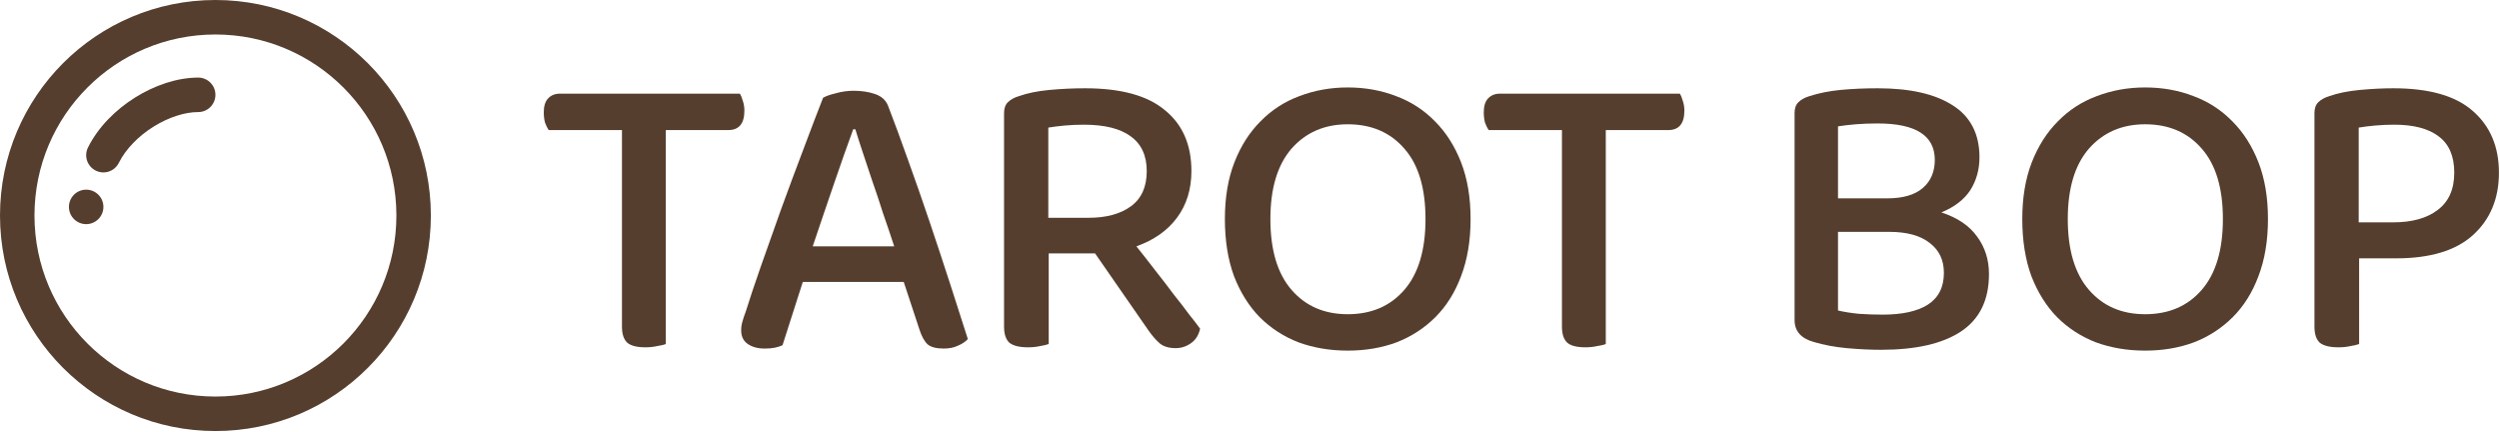
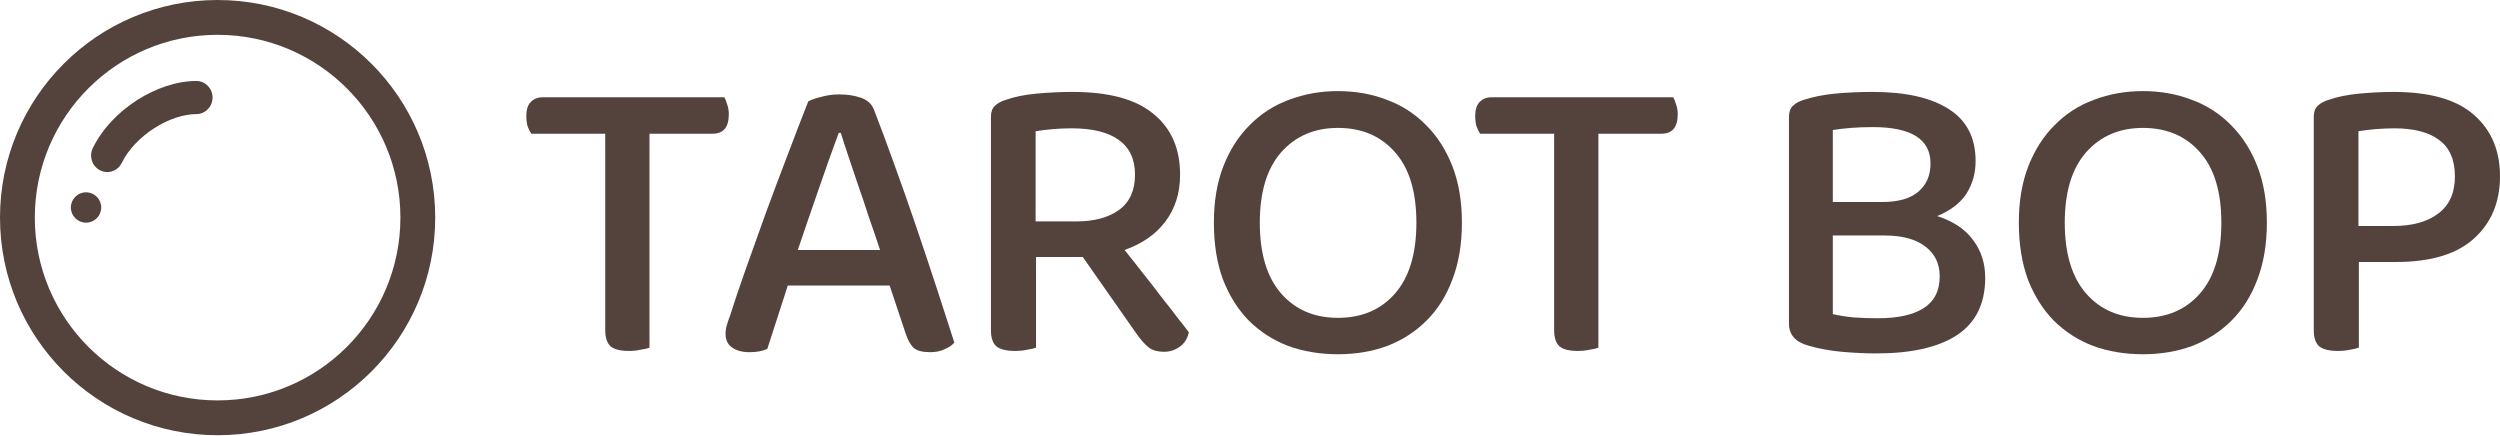
- <svg xmlns="http://www.w3.org/2000/svg" width="145" height="25" viewBox="0 0 145 25" fill="none">
-   <path d="M38.632 7.544V19.952C38.52 20 38.352 20.04 38.128 20.072C37.92 20.12 37.696 20.144 37.456 20.144C36.96 20.144 36.608 20.056 36.4 19.88C36.192 19.688 36.088 19.376 36.088 18.944V7.544H31.84C31.76 7.432 31.688 7.288 31.624 7.112C31.576 6.936 31.552 6.736 31.552 6.512C31.552 6.16 31.632 5.896 31.792 5.72C31.968 5.528 32.2 5.432 32.488 5.432H42.928C42.992 5.528 43.048 5.664 43.096 5.84C43.16 6.016 43.192 6.208 43.192 6.416C43.192 7.168 42.88 7.544 42.256 7.544H38.632Z" fill="#563E2E" />
-   <path d="M52.437 16.352H46.581L45.404 20.024C45.261 20.088 45.108 20.136 44.949 20.168C44.788 20.2 44.596 20.216 44.373 20.216C43.972 20.216 43.645 20.128 43.389 19.952C43.133 19.776 43.005 19.512 43.005 19.16C43.005 18.984 43.029 18.816 43.077 18.656C43.124 18.48 43.188 18.288 43.269 18.08C43.477 17.408 43.764 16.544 44.133 15.488C44.517 14.416 44.916 13.288 45.333 12.104C45.764 10.92 46.197 9.76 46.629 8.624C47.06 7.472 47.437 6.488 47.757 5.672C47.916 5.576 48.164 5.488 48.501 5.408C48.837 5.312 49.181 5.264 49.532 5.264C49.996 5.264 50.413 5.328 50.781 5.456C51.148 5.584 51.397 5.808 51.525 6.128C51.877 7.04 52.261 8.08 52.676 9.248C53.093 10.4 53.508 11.592 53.925 12.824C54.34 14.056 54.74 15.264 55.124 16.448C55.508 17.632 55.852 18.704 56.157 19.664C56.013 19.824 55.821 19.952 55.581 20.048C55.356 20.16 55.084 20.216 54.764 20.216C54.333 20.216 54.02 20.136 53.828 19.976C53.636 19.8 53.477 19.512 53.349 19.112L52.437 16.352ZM49.508 7.496C49.349 7.928 49.172 8.416 48.98 8.96C48.788 9.504 48.589 10.08 48.38 10.688C48.172 11.28 47.965 11.888 47.757 12.512C47.548 13.12 47.349 13.712 47.157 14.288H51.885C51.676 13.648 51.461 13.008 51.236 12.368C51.029 11.712 50.821 11.088 50.612 10.496C50.42 9.904 50.236 9.352 50.06 8.84C49.885 8.312 49.74 7.864 49.629 7.496H49.508Z" fill="#563E2E" />
-   <path d="M60.85 19.952C60.722 20 60.554 20.04 60.346 20.072C60.138 20.12 59.906 20.144 59.65 20.144C59.154 20.144 58.794 20.056 58.57 19.88C58.362 19.688 58.258 19.376 58.258 18.944V6.56C58.258 6.288 58.33 6.08 58.474 5.936C58.634 5.776 58.85 5.656 59.122 5.576C59.618 5.4 60.21 5.28 60.898 5.216C61.586 5.152 62.274 5.12 62.962 5.12C65.042 5.12 66.586 5.544 67.594 6.392C68.618 7.224 69.13 8.4 69.13 9.92C69.13 10.976 68.85 11.88 68.29 12.632C67.746 13.368 66.962 13.92 65.938 14.288C66.322 14.768 66.698 15.248 67.066 15.728C67.434 16.192 67.778 16.64 68.098 17.072C68.434 17.488 68.73 17.872 68.986 18.224C69.258 18.56 69.474 18.84 69.634 19.064C69.554 19.432 69.378 19.712 69.106 19.904C68.834 20.096 68.538 20.192 68.218 20.192C67.834 20.192 67.53 20.104 67.306 19.928C67.082 19.736 66.858 19.48 66.634 19.16L63.538 14.696H60.85V19.952ZM63.154 12.632C64.194 12.632 65.018 12.408 65.626 11.96C66.234 11.512 66.538 10.832 66.538 9.92C66.538 9.024 66.226 8.352 65.602 7.904C64.994 7.456 64.09 7.232 62.89 7.232C62.522 7.232 62.154 7.248 61.786 7.28C61.434 7.312 61.114 7.352 60.826 7.4V12.632H63.154Z" fill="#563E2E" />
-   <path d="M85.328 12.704C85.328 13.952 85.144 15.056 84.776 16.016C84.424 16.96 83.928 17.752 83.288 18.392C82.648 19.032 81.896 19.52 81.032 19.856C80.168 20.176 79.224 20.336 78.2 20.336C77.176 20.336 76.224 20.176 75.344 19.856C74.48 19.52 73.728 19.032 73.088 18.392C72.464 17.752 71.968 16.96 71.6 16.016C71.248 15.056 71.072 13.952 71.072 12.704C71.072 11.456 71.256 10.36 71.624 9.416C71.992 8.472 72.496 7.68 73.136 7.04C73.776 6.384 74.528 5.896 75.392 5.576C76.272 5.24 77.208 5.072 78.2 5.072C79.208 5.072 80.144 5.24 81.008 5.576C81.872 5.896 82.624 6.384 83.264 7.04C83.904 7.68 84.408 8.472 84.776 9.416C85.144 10.36 85.328 11.456 85.328 12.704ZM82.712 12.704C82.712 10.912 82.304 9.552 81.488 8.624C80.672 7.68 79.576 7.208 78.2 7.208C76.856 7.208 75.768 7.68 74.936 8.624C74.12 9.568 73.712 10.928 73.712 12.704C73.712 14.496 74.12 15.864 74.936 16.808C75.752 17.752 76.84 18.224 78.2 18.224C79.576 18.224 80.672 17.752 81.488 16.808C82.304 15.864 82.712 14.496 82.712 12.704Z" fill="#563E2E" />
-   <path d="M93.173 7.544V19.952C93.061 20 92.893 20.04 92.669 20.072C92.461 20.12 92.237 20.144 91.997 20.144C91.501 20.144 91.149 20.056 90.941 19.88C90.733 19.688 90.629 19.376 90.629 18.944V7.544H86.381C86.301 7.432 86.229 7.288 86.165 7.112C86.117 6.936 86.093 6.736 86.093 6.512C86.093 6.16 86.173 5.896 86.333 5.72C86.509 5.528 86.741 5.432 87.029 5.432H97.469C97.533 5.528 97.589 5.664 97.637 5.84C97.701 6.016 97.733 6.208 97.733 6.416C97.733 7.168 97.421 7.544 96.797 7.544H93.173Z" fill="#563E2E" />
-   <path d="M114.855 9.128C114.855 9.832 114.679 10.464 114.327 11.024C113.975 11.568 113.415 12 112.647 12.32C113.575 12.624 114.263 13.088 114.711 13.712C115.175 14.336 115.407 15.064 115.407 15.896C115.407 17.4 114.863 18.512 113.775 19.232C112.703 19.936 111.159 20.288 109.143 20.288C108.519 20.288 107.855 20.256 107.151 20.192C106.463 20.128 105.823 20.008 105.231 19.832C104.495 19.624 104.127 19.2 104.127 18.56V6.56C104.127 6.288 104.199 6.08 104.343 5.936C104.503 5.776 104.719 5.656 104.991 5.576C105.535 5.4 106.135 5.28 106.791 5.216C107.463 5.152 108.183 5.12 108.951 5.12C110.823 5.12 112.271 5.448 113.295 6.104C114.335 6.76 114.855 7.768 114.855 9.128ZM112.791 15.824C112.791 15.088 112.519 14.512 111.975 14.096C111.431 13.664 110.647 13.448 109.623 13.448H106.647V18.008C106.983 18.088 107.383 18.152 107.847 18.2C108.311 18.232 108.775 18.248 109.239 18.248C110.375 18.248 111.247 18.056 111.855 17.672C112.479 17.272 112.791 16.656 112.791 15.824ZM106.647 11.504H109.503C110.415 11.504 111.103 11.304 111.567 10.904C112.031 10.504 112.263 9.96 112.263 9.272C112.263 7.864 111.159 7.16 108.951 7.16C108.487 7.16 108.063 7.176 107.679 7.208C107.295 7.24 106.951 7.28 106.647 7.328V11.504Z" fill="#563E2E" />
-   <path d="M131.595 12.704C131.595 13.952 131.411 15.056 131.043 16.016C130.691 16.96 130.195 17.752 129.555 18.392C128.915 19.032 128.163 19.52 127.299 19.856C126.435 20.176 125.491 20.336 124.467 20.336C123.443 20.336 122.491 20.176 121.611 19.856C120.747 19.52 119.995 19.032 119.355 18.392C118.731 17.752 118.235 16.96 117.867 16.016C117.515 15.056 117.339 13.952 117.339 12.704C117.339 11.456 117.523 10.36 117.891 9.416C118.259 8.472 118.763 7.68 119.403 7.04C120.043 6.384 120.795 5.896 121.659 5.576C122.539 5.24 123.475 5.072 124.467 5.072C125.475 5.072 126.411 5.24 127.275 5.576C128.139 5.896 128.891 6.384 129.531 7.04C130.171 7.68 130.675 8.472 131.043 9.416C131.411 10.36 131.595 11.456 131.595 12.704ZM128.979 12.704C128.979 10.912 128.571 9.552 127.755 8.624C126.939 7.68 125.843 7.208 124.467 7.208C123.123 7.208 122.035 7.68 121.203 8.624C120.387 9.568 119.979 10.928 119.979 12.704C119.979 14.496 120.387 15.864 121.203 16.808C122.019 17.752 123.107 18.224 124.467 18.224C125.843 18.224 126.939 17.752 127.755 16.808C128.571 15.864 128.979 14.496 128.979 12.704Z" fill="#563E2E" />
-   <path d="M136.884 14.984V19.952C136.756 20 136.588 20.04 136.38 20.072C136.172 20.12 135.94 20.144 135.684 20.144C135.188 20.144 134.828 20.056 134.604 19.88C134.396 19.688 134.292 19.376 134.292 18.944V6.56C134.292 6.288 134.364 6.08 134.508 5.936C134.668 5.776 134.884 5.656 135.156 5.576C135.652 5.4 136.244 5.28 136.932 5.216C137.62 5.152 138.268 5.12 138.876 5.12C140.956 5.12 142.492 5.56 143.484 6.44C144.492 7.32 144.996 8.512 144.996 10.016C144.996 11.52 144.492 12.728 143.484 13.64C142.492 14.536 141.004 14.984 139.02 14.984H136.884ZM138.852 12.896C139.956 12.896 140.82 12.656 141.444 12.176C142.084 11.696 142.404 10.976 142.404 10.016C142.404 9.056 142.1 8.352 141.492 7.904C140.9 7.456 140.044 7.232 138.924 7.232C138.556 7.232 138.188 7.248 137.82 7.28C137.468 7.312 137.148 7.352 136.86 7.4V12.896H138.852Z" fill="#563E2E" />
-   <path fill-rule="evenodd" clip-rule="evenodd" d="M12.5 23C18.299 23 23 18.299 23 12.5C23 6.701 18.299 2 12.5 2C6.701 2 2 6.701 2 12.5C2 18.299 6.701 23 12.5 23ZM12.5 25C19.404 25 25 19.404 25 12.5C25 5.596 19.404 0 12.5 0C5.596 0 0 5.596 0 12.5C0 19.404 5.596 25 12.5 25Z" fill="#563E2E" />
-   <path fill-rule="evenodd" clip-rule="evenodd" d="M8.905 7.348C8.026 7.898 7.295 8.645 6.894 9.447C6.647 9.941 6.047 10.141 5.553 9.894C5.059 9.647 4.859 9.047 5.106 8.553C5.705 7.355 6.724 6.352 7.845 5.652C8.962 4.954 10.269 4.5 11.5 4.5C12.052 4.5 12.5 4.948 12.5 5.5C12.5 6.052 12.052 6.5 11.5 6.5C10.731 6.5 9.788 6.796 8.905 7.348Z" fill="#563E2E" />
-   <path d="M6 12C6 12.552 5.552 13 5 13C4.448 13 4 12.552 4 12C4 11.448 4.448 11 5 11C5.552 11 6 11.448 6 12Z" fill="#563E2E" />
+ <svg xmlns="http://www.w3.org/2000/svg" width="247" height="43" viewBox="0 0 247 43" fill="none">
+   <path d="M64.17 13.211V34.346C63.977 34.428 63.689 34.496 63.303 34.55C62.946 34.632 62.561 34.673 62.148 34.673C61.296 34.673 60.691 34.523 60.333 34.223C59.976 33.896 59.797 33.365 59.797 32.629V13.211H52.495C52.358 13.02 52.234 12.775 52.124 12.475C52.041 12.175 52 11.834 52 11.453C52 10.853 52.138 10.404 52.413 10.104C52.715 9.777 53.114 9.613 53.609 9.613H71.554C71.664 9.777 71.761 10.008 71.843 10.308C71.953 10.608 72.008 10.935 72.008 11.289C72.008 12.57 71.472 13.211 70.399 13.211H64.17Z" fill="#54433D" />
+   <path d="M87.899 28.214H77.833L75.811 34.469C75.564 34.578 75.302 34.659 75.027 34.714C74.752 34.768 74.422 34.796 74.037 34.796C73.35 34.796 72.786 34.646 72.346 34.346C71.906 34.046 71.686 33.596 71.686 32.997C71.686 32.697 71.727 32.411 71.81 32.138C71.892 31.839 72.002 31.512 72.14 31.157C72.497 30.013 72.992 28.541 73.625 26.742C74.285 24.916 74.972 22.995 75.687 20.978C76.43 18.961 77.173 16.985 77.915 15.05C78.658 13.088 79.304 11.412 79.854 10.022C80.129 9.858 80.555 9.709 81.133 9.572C81.71 9.409 82.302 9.327 82.907 9.327C83.704 9.327 84.419 9.436 85.052 9.654C85.685 9.872 86.111 10.254 86.331 10.799C86.936 12.352 87.596 14.124 88.311 16.113C89.026 18.076 89.741 20.106 90.456 22.204C91.171 24.303 91.859 26.361 92.519 28.377C93.179 30.394 93.77 32.22 94.293 33.855C94.045 34.128 93.715 34.346 93.303 34.509C92.918 34.7 92.45 34.796 91.9 34.796C91.158 34.796 90.621 34.659 90.291 34.387C89.961 34.087 89.686 33.596 89.466 32.915L87.899 28.214ZM82.866 13.129C82.591 13.865 82.288 14.696 81.958 15.623C81.628 16.549 81.284 17.53 80.927 18.566C80.569 19.574 80.212 20.61 79.854 21.673C79.496 22.709 79.153 23.717 78.823 24.698H86.95C86.592 23.608 86.221 22.518 85.836 21.428C85.478 20.31 85.121 19.247 84.763 18.239C84.433 17.231 84.117 16.29 83.814 15.418C83.512 14.519 83.264 13.756 83.072 13.129H82.866Z" fill="#54433D" />
+   <path d="M102.361 34.346C102.141 34.428 101.852 34.496 101.494 34.55C101.137 34.632 100.738 34.673 100.298 34.673C99.445 34.673 98.826 34.523 98.442 34.223C98.084 33.896 97.905 33.365 97.905 32.629V11.535C97.905 11.071 98.029 10.717 98.276 10.472C98.552 10.199 98.923 9.995 99.39 9.858C100.243 9.559 101.26 9.354 102.443 9.245C103.626 9.136 104.808 9.082 105.991 9.082C109.566 9.082 112.22 9.804 113.953 11.248C115.713 12.666 116.593 14.669 116.593 17.258C116.593 19.057 116.112 20.596 115.149 21.877C114.214 23.131 112.867 24.071 111.106 24.698C111.766 25.516 112.413 26.333 113.045 27.151C113.678 27.941 114.269 28.704 114.819 29.44C115.397 30.149 115.906 30.803 116.346 31.402C116.813 31.975 117.184 32.452 117.459 32.833C117.322 33.46 117.019 33.937 116.552 34.264C116.084 34.591 115.576 34.755 115.026 34.755C114.365 34.755 113.843 34.605 113.458 34.305C113.073 33.978 112.688 33.542 112.303 32.997L106.981 25.393H102.361V34.346ZM106.321 21.877C108.109 21.877 109.525 21.496 110.57 20.733C111.615 19.97 112.138 18.811 112.138 17.258C112.138 15.732 111.601 14.587 110.529 13.824C109.484 13.061 107.93 12.679 105.867 12.679C105.235 12.679 104.602 12.707 103.969 12.761C103.364 12.816 102.814 12.884 102.319 12.965V21.877H106.321Z" fill="#54433D" />
+   <path d="M144.436 22C144.436 24.126 144.12 26.006 143.487 27.642C142.882 29.25 142.029 30.599 140.929 31.689C139.829 32.779 138.537 33.61 137.052 34.182C135.566 34.727 133.944 35 132.184 35C130.423 35 128.787 34.727 127.274 34.182C125.789 33.61 124.497 32.779 123.396 31.689C122.324 30.599 121.471 29.25 120.839 27.642C120.234 26.006 119.931 24.126 119.931 22C119.931 19.874 120.247 18.007 120.88 16.399C121.513 14.791 122.379 13.442 123.479 12.352C124.579 11.235 125.872 10.404 127.357 9.858C128.87 9.286 130.478 9 132.184 9C133.916 9 135.525 9.286 137.01 9.858C138.495 10.404 139.788 11.235 140.888 12.352C141.988 13.442 142.855 14.791 143.487 16.399C144.12 18.007 144.436 19.874 144.436 22ZM139.939 22C139.939 18.948 139.238 16.631 137.835 15.05C136.433 13.442 134.549 12.638 132.184 12.638C129.873 12.638 128.003 13.442 126.573 15.05C125.17 16.658 124.469 18.975 124.469 22C124.469 25.052 125.17 27.383 126.573 28.991C127.976 30.599 129.846 31.402 132.184 31.402C134.549 31.402 136.433 30.599 137.835 28.991C139.238 27.383 139.939 25.052 139.939 22Z" fill="#54433D" />
+   <path d="M157.921 13.211V34.346C157.728 34.428 157.439 34.496 157.054 34.55C156.697 34.632 156.312 34.673 155.899 34.673C155.047 34.673 154.442 34.523 154.084 34.223C153.727 33.896 153.548 33.365 153.548 32.629V13.211H146.246C146.108 13.02 145.985 12.775 145.875 12.475C145.792 12.175 145.751 11.834 145.751 11.453C145.751 10.853 145.888 10.404 146.163 10.104C146.466 9.777 146.865 9.613 147.36 9.613H165.305C165.415 9.777 165.511 10.008 165.594 10.308C165.704 10.608 165.759 10.935 165.759 11.289C165.759 12.57 165.223 13.211 164.15 13.211H157.921Z" fill="#54433D" />
+   <path d="M195.19 15.909C195.19 17.108 194.888 18.184 194.283 19.138C193.678 20.065 192.715 20.801 191.395 21.346C192.99 21.864 194.173 22.654 194.943 23.717C195.74 24.78 196.139 26.02 196.139 27.437C196.139 29.999 195.204 31.893 193.334 33.12C191.491 34.319 188.837 34.918 185.372 34.918C184.299 34.918 183.158 34.864 181.948 34.755C180.765 34.646 179.665 34.441 178.648 34.142C177.382 33.787 176.75 33.065 176.75 31.975V11.535C176.75 11.071 176.874 10.717 177.121 10.472C177.396 10.199 177.768 9.995 178.235 9.858C179.17 9.559 180.201 9.354 181.329 9.245C182.484 9.136 183.722 9.082 185.042 9.082C188.26 9.082 190.749 9.64 192.509 10.758C194.297 11.875 195.19 13.592 195.19 15.909ZM191.643 27.314C191.643 26.061 191.175 25.08 190.24 24.371C189.305 23.635 187.957 23.267 186.197 23.267H181.082V31.035C181.659 31.171 182.347 31.28 183.144 31.362C183.942 31.416 184.739 31.443 185.537 31.443C187.49 31.443 188.989 31.116 190.034 30.462C191.106 29.781 191.643 28.732 191.643 27.314ZM181.082 19.956H185.991C187.558 19.956 188.741 19.615 189.539 18.934C190.336 18.253 190.735 17.326 190.735 16.154C190.735 13.756 188.837 12.557 185.042 12.557C184.244 12.557 183.516 12.584 182.855 12.638C182.195 12.693 181.604 12.761 181.082 12.843V19.956Z" fill="#54433D" />
+   <path d="M223.966 22C223.966 24.126 223.649 26.006 223.017 27.642C222.412 29.25 221.559 30.599 220.459 31.689C219.359 32.779 218.066 33.61 216.581 34.182C215.096 34.727 213.473 35 211.713 35C209.953 35 208.317 34.727 206.804 34.182C205.319 33.61 204.026 32.779 202.926 31.689C201.853 30.599 201.001 29.25 200.368 27.642C199.763 26.006 199.461 24.126 199.461 22C199.461 19.874 199.777 18.007 200.41 16.399C201.042 14.791 201.908 13.442 203.009 12.352C204.109 11.235 205.401 10.404 206.886 9.858C208.399 9.286 210.008 9 211.713 9C213.446 9 215.055 9.286 216.54 9.858C218.025 10.404 219.318 11.235 220.418 12.352C221.518 13.442 222.384 14.791 223.017 16.399C223.649 18.007 223.966 19.874 223.966 22ZM219.469 22C219.469 18.948 218.768 16.631 217.365 15.05C215.962 13.442 214.078 12.638 211.713 12.638C209.403 12.638 207.533 13.442 206.103 15.05C204.7 16.658 203.999 18.975 203.999 22C203.999 25.052 204.7 27.383 206.103 28.991C207.505 30.599 209.375 31.402 211.713 31.402C214.078 31.402 215.962 30.599 217.365 28.991C218.768 27.383 219.469 25.052 219.469 22Z" fill="#54433D" />
+   <path d="M233.056 25.884V34.346C232.836 34.428 232.547 34.496 232.19 34.55C231.832 34.632 231.434 34.673 230.994 34.673C230.141 34.673 229.522 34.523 229.137 34.223C228.78 33.896 228.601 33.365 228.601 32.629V11.535C228.601 11.071 228.725 10.717 228.972 10.472C229.247 10.199 229.618 9.995 230.086 9.858C230.939 9.559 231.956 9.354 233.139 9.245C234.321 9.136 235.435 9.082 236.48 9.082C240.056 9.082 242.696 9.831 244.401 11.33C246.134 12.829 247 14.86 247 17.421C247 19.983 246.134 22.041 244.401 23.594C242.696 25.12 240.138 25.884 236.728 25.884H233.056ZM236.439 22.327C238.337 22.327 239.822 21.918 240.894 21.101C241.995 20.283 242.545 19.057 242.545 17.421C242.545 15.786 242.022 14.587 240.977 13.824C239.959 13.061 238.488 12.679 236.563 12.679C235.93 12.679 235.298 12.707 234.665 12.761C234.06 12.816 233.51 12.884 233.015 12.965V22.327H236.439Z" fill="#54433D" />
+   <path fill-rule="evenodd" clip-rule="evenodd" d="M21.5 39.56C31.474 39.56 39.56 31.474 39.56 21.5C39.56 11.526 31.474 3.44 21.5 3.44C11.526 3.44 3.44 11.526 3.44 21.5C3.44 31.474 11.526 39.56 21.5 39.56ZM21.5 43C33.374 43 43 33.374 43 21.5C43 9.626 33.374 0 21.5 0C9.626 0 0 9.626 0 21.5C0 33.374 9.626 43 21.5 43Z" fill="#54433D" />
+   <path fill-rule="evenodd" clip-rule="evenodd" d="M15.248 12.66C13.841 13.559 12.673 14.783 12.031 16.095C11.636 16.903 10.675 17.231 9.885 16.827C9.094 16.423 8.774 15.44 9.169 14.632C10.128 12.671 11.759 11.031 13.552 9.885C15.339 8.743 17.43 8 19.4 8C20.284 8 21 8.733 21 9.636C21 10.54 20.284 11.273 19.4 11.273C18.17 11.273 16.661 11.757 15.248 12.66Z" fill="#54433D" />
+   <path d="M10 20.5C10 21.328 9.328 22 8.5 22C7.672 22 7 21.328 7 20.5C7 19.672 7.672 19 8.5 19C9.328 19 10 19.672 10 20.5Z" fill="#54433D" />
</svg>
